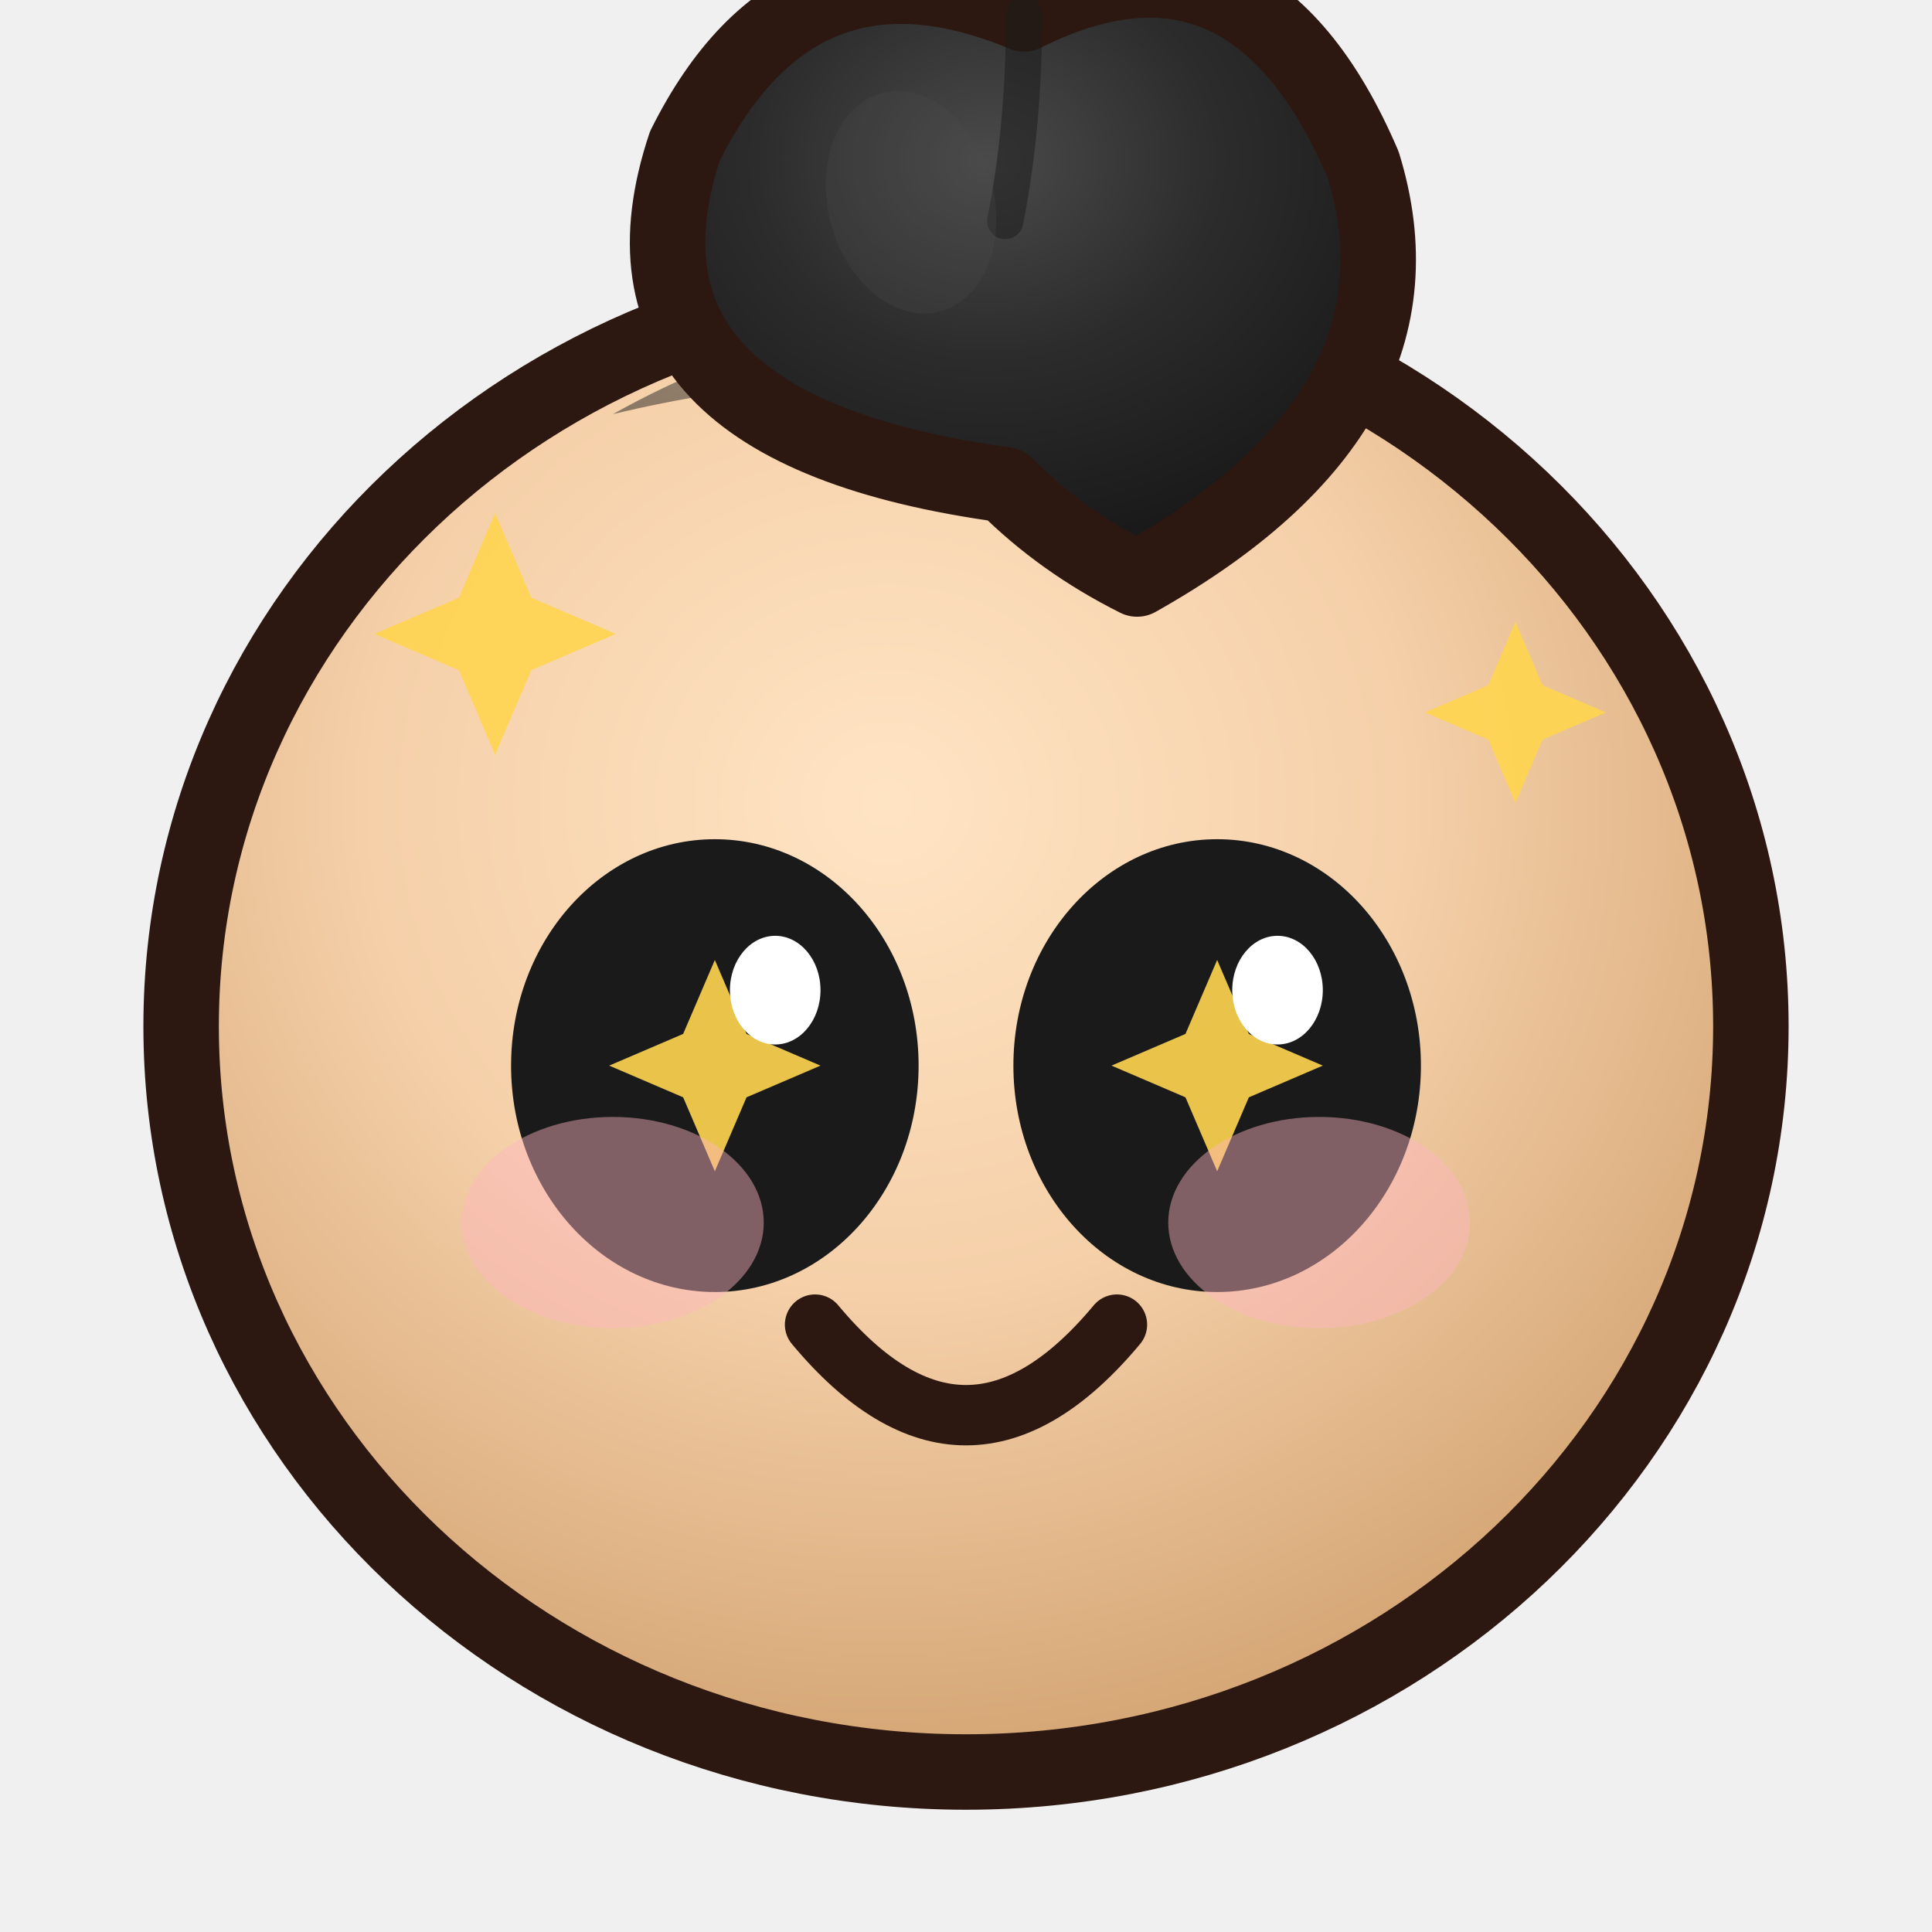
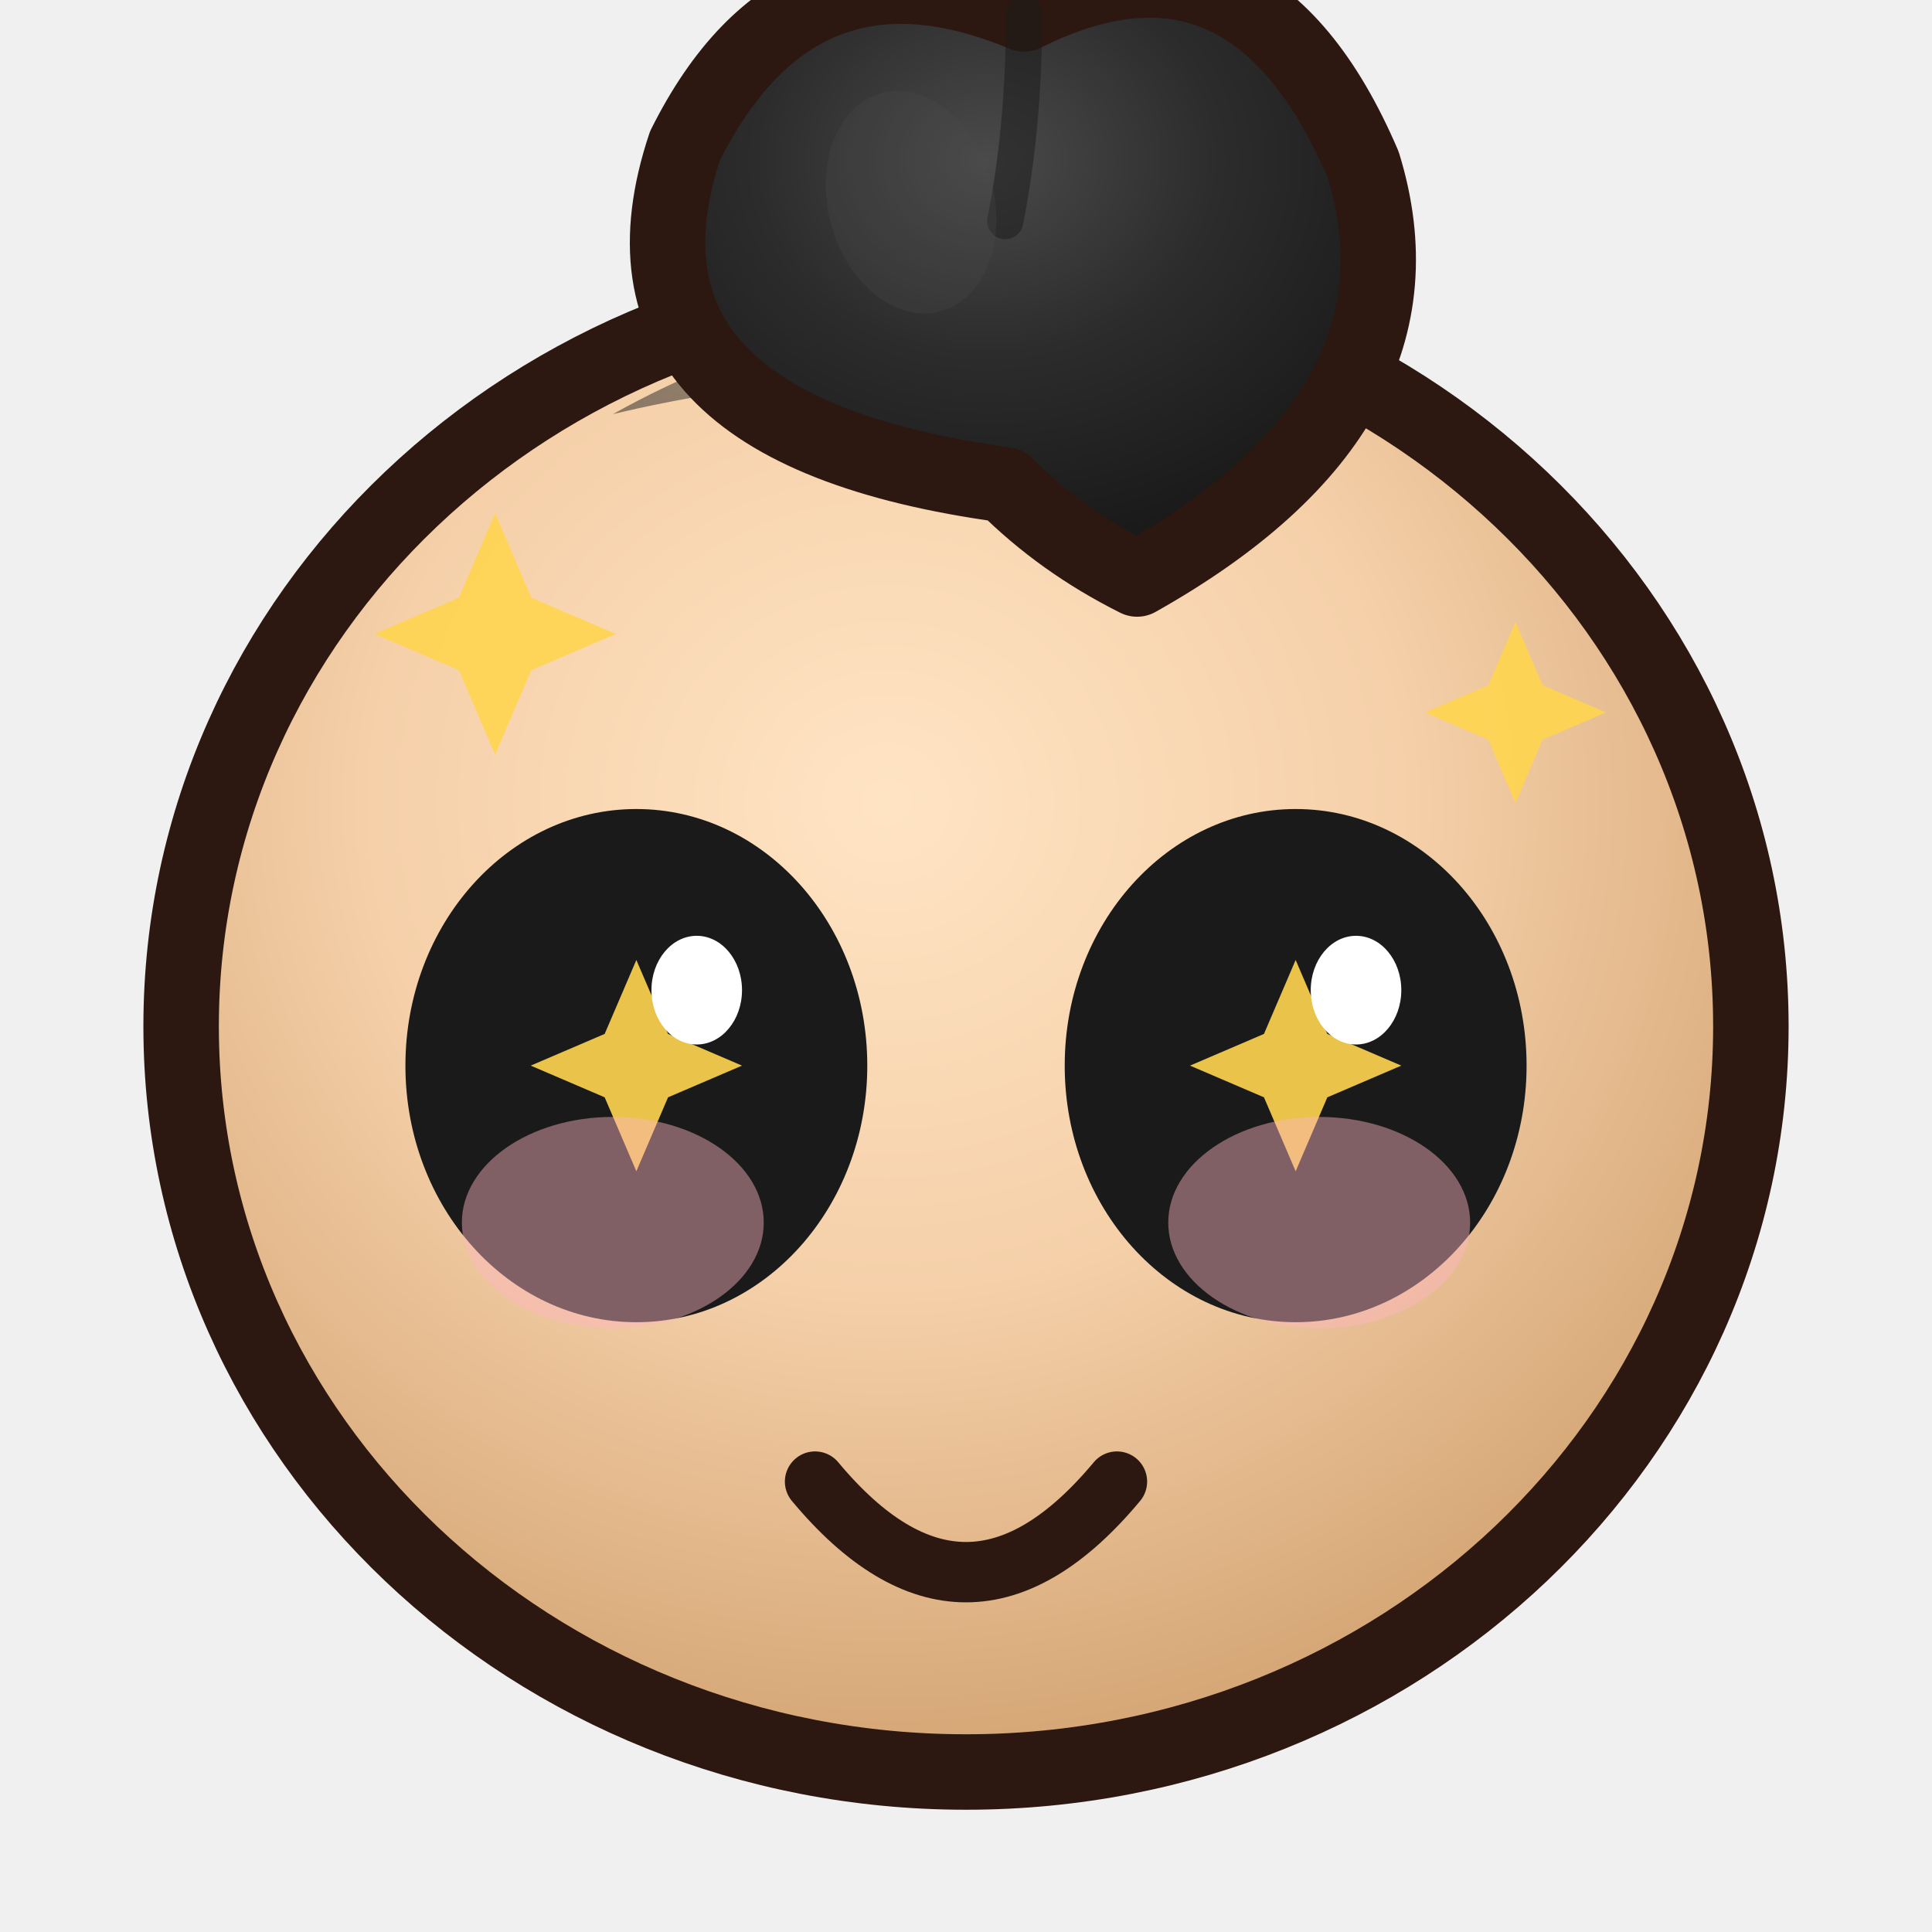
<svg xmlns="http://www.w3.org/2000/svg" viewBox="0 0 64 64" width="64" height="64" id="face_celebrate">
  <defs>
    <radialGradient id="headGrad" cx="45%" cy="35%" r="65%" fx="45%" fy="35%">
      <stop offset="0%" stop-color="#FFE4C4" />
      <stop offset="50%" stop-color="#F5D0A9" />
      <stop offset="100%" stop-color="#D4A574" />
    </radialGradient>
    <radialGradient id="headGradHair" cx="45%" cy="30%" r="65%" fx="45%" fy="30%">
      <stop offset="0%" stop-color="#4A4A4A" />
      <stop offset="50%" stop-color="#2C2C2C" />
      <stop offset="100%" stop-color="#1A1A1A" />
    </radialGradient>
  </defs>
  <ellipse cx="32" cy="34" rx="26" ry="24.7" fill="url(#headGrad)" stroke="#2C1810" stroke-width="2.5" stroke-linecap="round" stroke-linejoin="round" />
  <path d="M20.3 13.72       Q 26.8 10.08, 33.3 10.6       Q 39.8 11.12, 43.7 15.28       Q 39.8 12.68, 33.3 12.68       Q 26.8 12.16, 20.3 13.72 Z" fill="url(#headGradHair)" opacity="0.5" />
  <path d="       M33.3 16.06       Q 19.572 14.188,         22.692 4.828       Q 26.436 -2.66,         33.924 0.46       Q 41.412 -3.284,         45.156 5.452       Q 47.652 13.564,         37.668 19.18       Q 35.172 17.932,         33.3 16.06 Z" fill="url(#headGradHair)" stroke="#2C1810" stroke-width="2.5" stroke-linecap="round" stroke-linejoin="round" />
  <path d="M33.924 0.46       Q 33.924 4.204,         33.3 7.324" fill="none" stroke="#1A1A1A" stroke-width="1.2" stroke-linecap="round" opacity="0.5" />
  <ellipse cx="30.18" cy="6.7" rx="2.746" ry="3.744" fill="#4A4A4A" opacity="0.25" transform="rotate(-15 30.18 6.7)" />
-   <ellipse cx="23.68" cy="35.3" rx="6.75" ry="7.5" fill="#1A1A1A" />
-   <path d="M23.68 31.8 L24.73 34.25 L27.18 35.3       L24.73 36.35 L23.68 38.8       L22.63 36.35 L20.18 35.3       L22.63 34.25 Z" fill="#FFD54F" opacity="0.9" />
-   <ellipse cx="25.68" cy="32.8" rx="1.5" ry="1.8" fill="#FFFFFF" />
-   <ellipse cx="40.32" cy="35.3" rx="6.75" ry="7.5" fill="#1A1A1A" />
-   <path d="M40.32 31.8 L41.37 34.25 L43.82 35.3       L41.37 36.35 L40.32 38.8       L39.27 36.35 L36.82 35.3       L39.27 34.25 Z" fill="#FFD54F" opacity="0.9" />
-   <ellipse cx="42.32" cy="32.8" rx="1.5" ry="1.8" fill="#FFFFFF" />
-   <path d="M27 43.88 Q 32 49.88, 37 43.88" fill="none" stroke="#2C1810" stroke-width="2" stroke-linecap="round" />
+   <ellipse cx="21.08" cy="35.3" rx="7.65" ry="8.5" fill="#1A1A1A" />
+   <path d="M21.08 31.8 L22.13 34.25 L24.58 35.3       L22.13 36.35 L21.08 38.8       L20.03 36.35 L17.58 35.3       L20.03 34.25 Z" fill="#FFD54F" opacity="0.9" />
+   <ellipse cx="23.08" cy="32.8" rx="1.5" ry="1.8" fill="#FFFFFF" />
+   <ellipse cx="42.92" cy="35.3" rx="7.65" ry="8.5" fill="#1A1A1A" />
+   <path d="M42.92 31.8 L43.97 34.25 L46.42 35.3       L43.97 36.35 L42.92 38.8       L41.87 36.35 L39.42 35.3       L41.87 34.25 Z" fill="#FFD54F" opacity="0.9" />
+   <ellipse cx="44.92" cy="32.8" rx="1.5" ry="1.8" fill="#FFFFFF" />
+   <path d="M27 49.08 Q 32 55.08, 37 49.08" fill="none" stroke="#2C1810" stroke-width="2" stroke-linecap="round" />
  <ellipse cx="20.3" cy="40.5" rx="5" ry="3.5" fill="#FFB6C1" opacity="0.45" />
  <ellipse cx="43.7" cy="40.5" rx="5" ry="3.5" fill="#FFB6C1" opacity="0.45" />
  <path d="M16.4 17 L17.6 19.8 L20.4 21       L17.6 22.2 L16.4 25       L15.2 22.2 L12.4 21       L15.2 19.8 Z" fill="#FFD54F" opacity="0.9" />
  <path d="M50.2 20.6 L51.1 22.7 L53.2 23.6       L51.1 24.5 L50.2 26.6       L49.3 24.5 L47.2 23.6       L49.3 22.7 Z" fill="#FFD54F" opacity="0.9" />
</svg>
